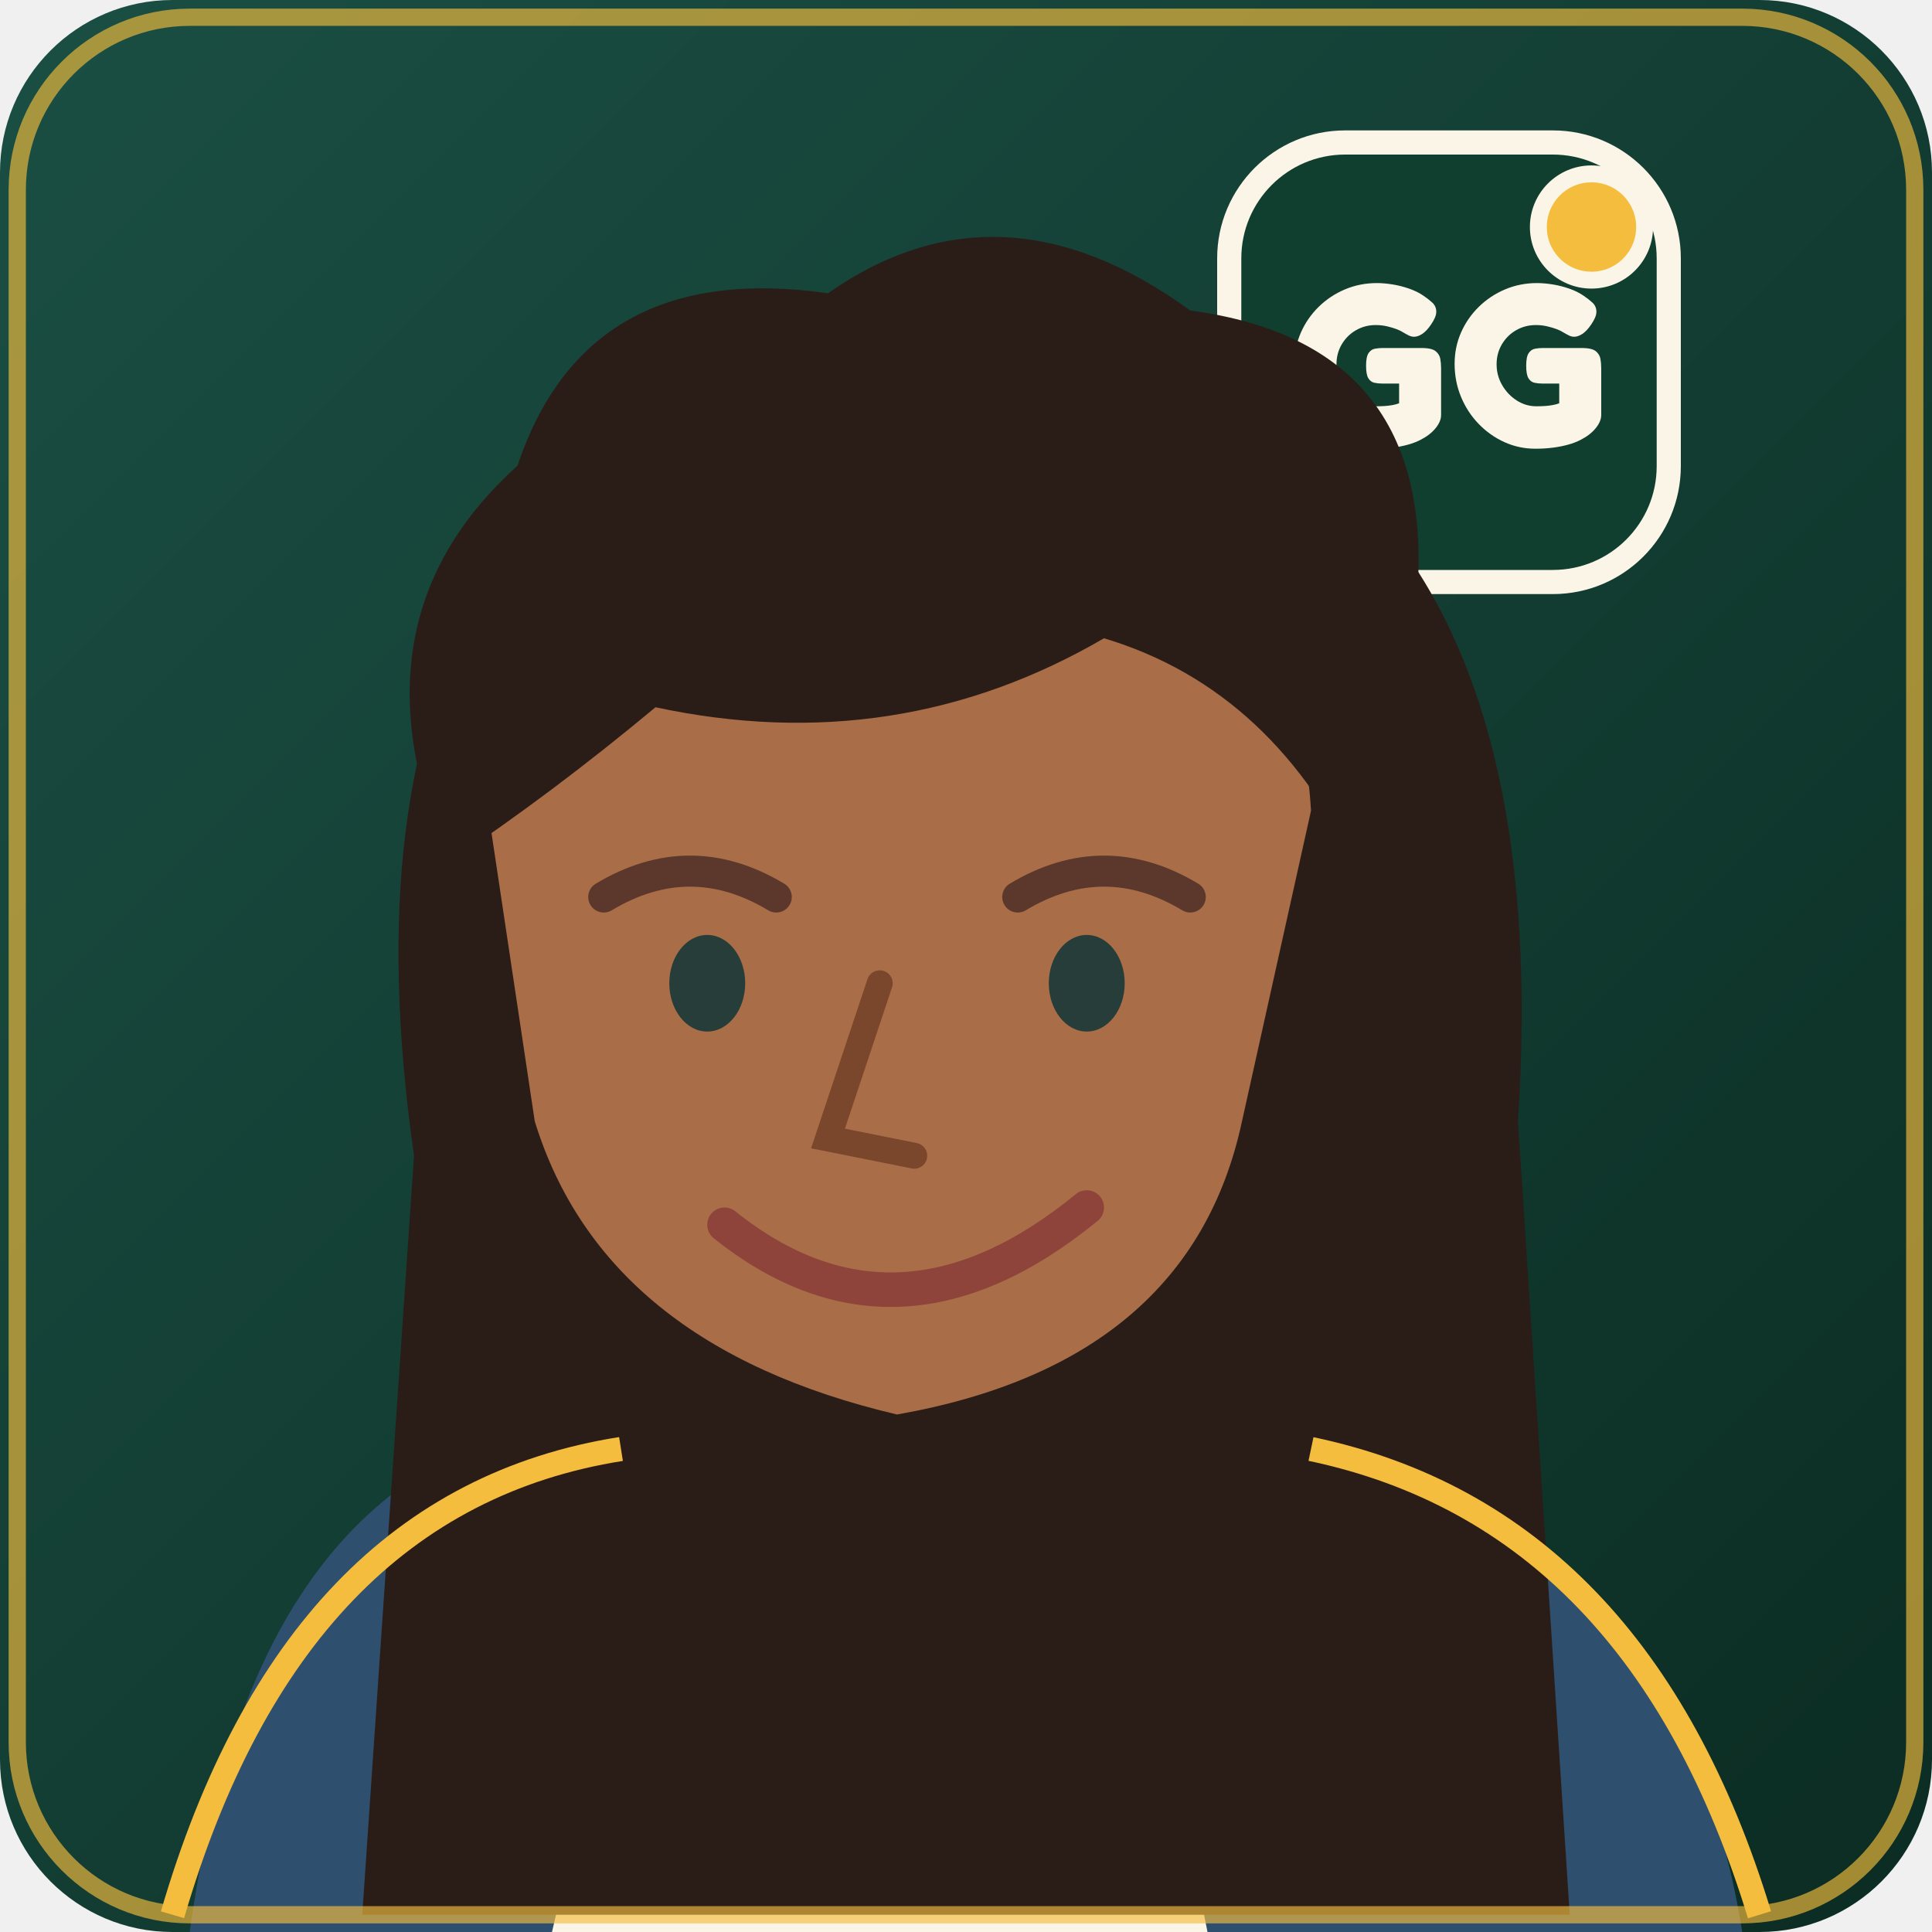
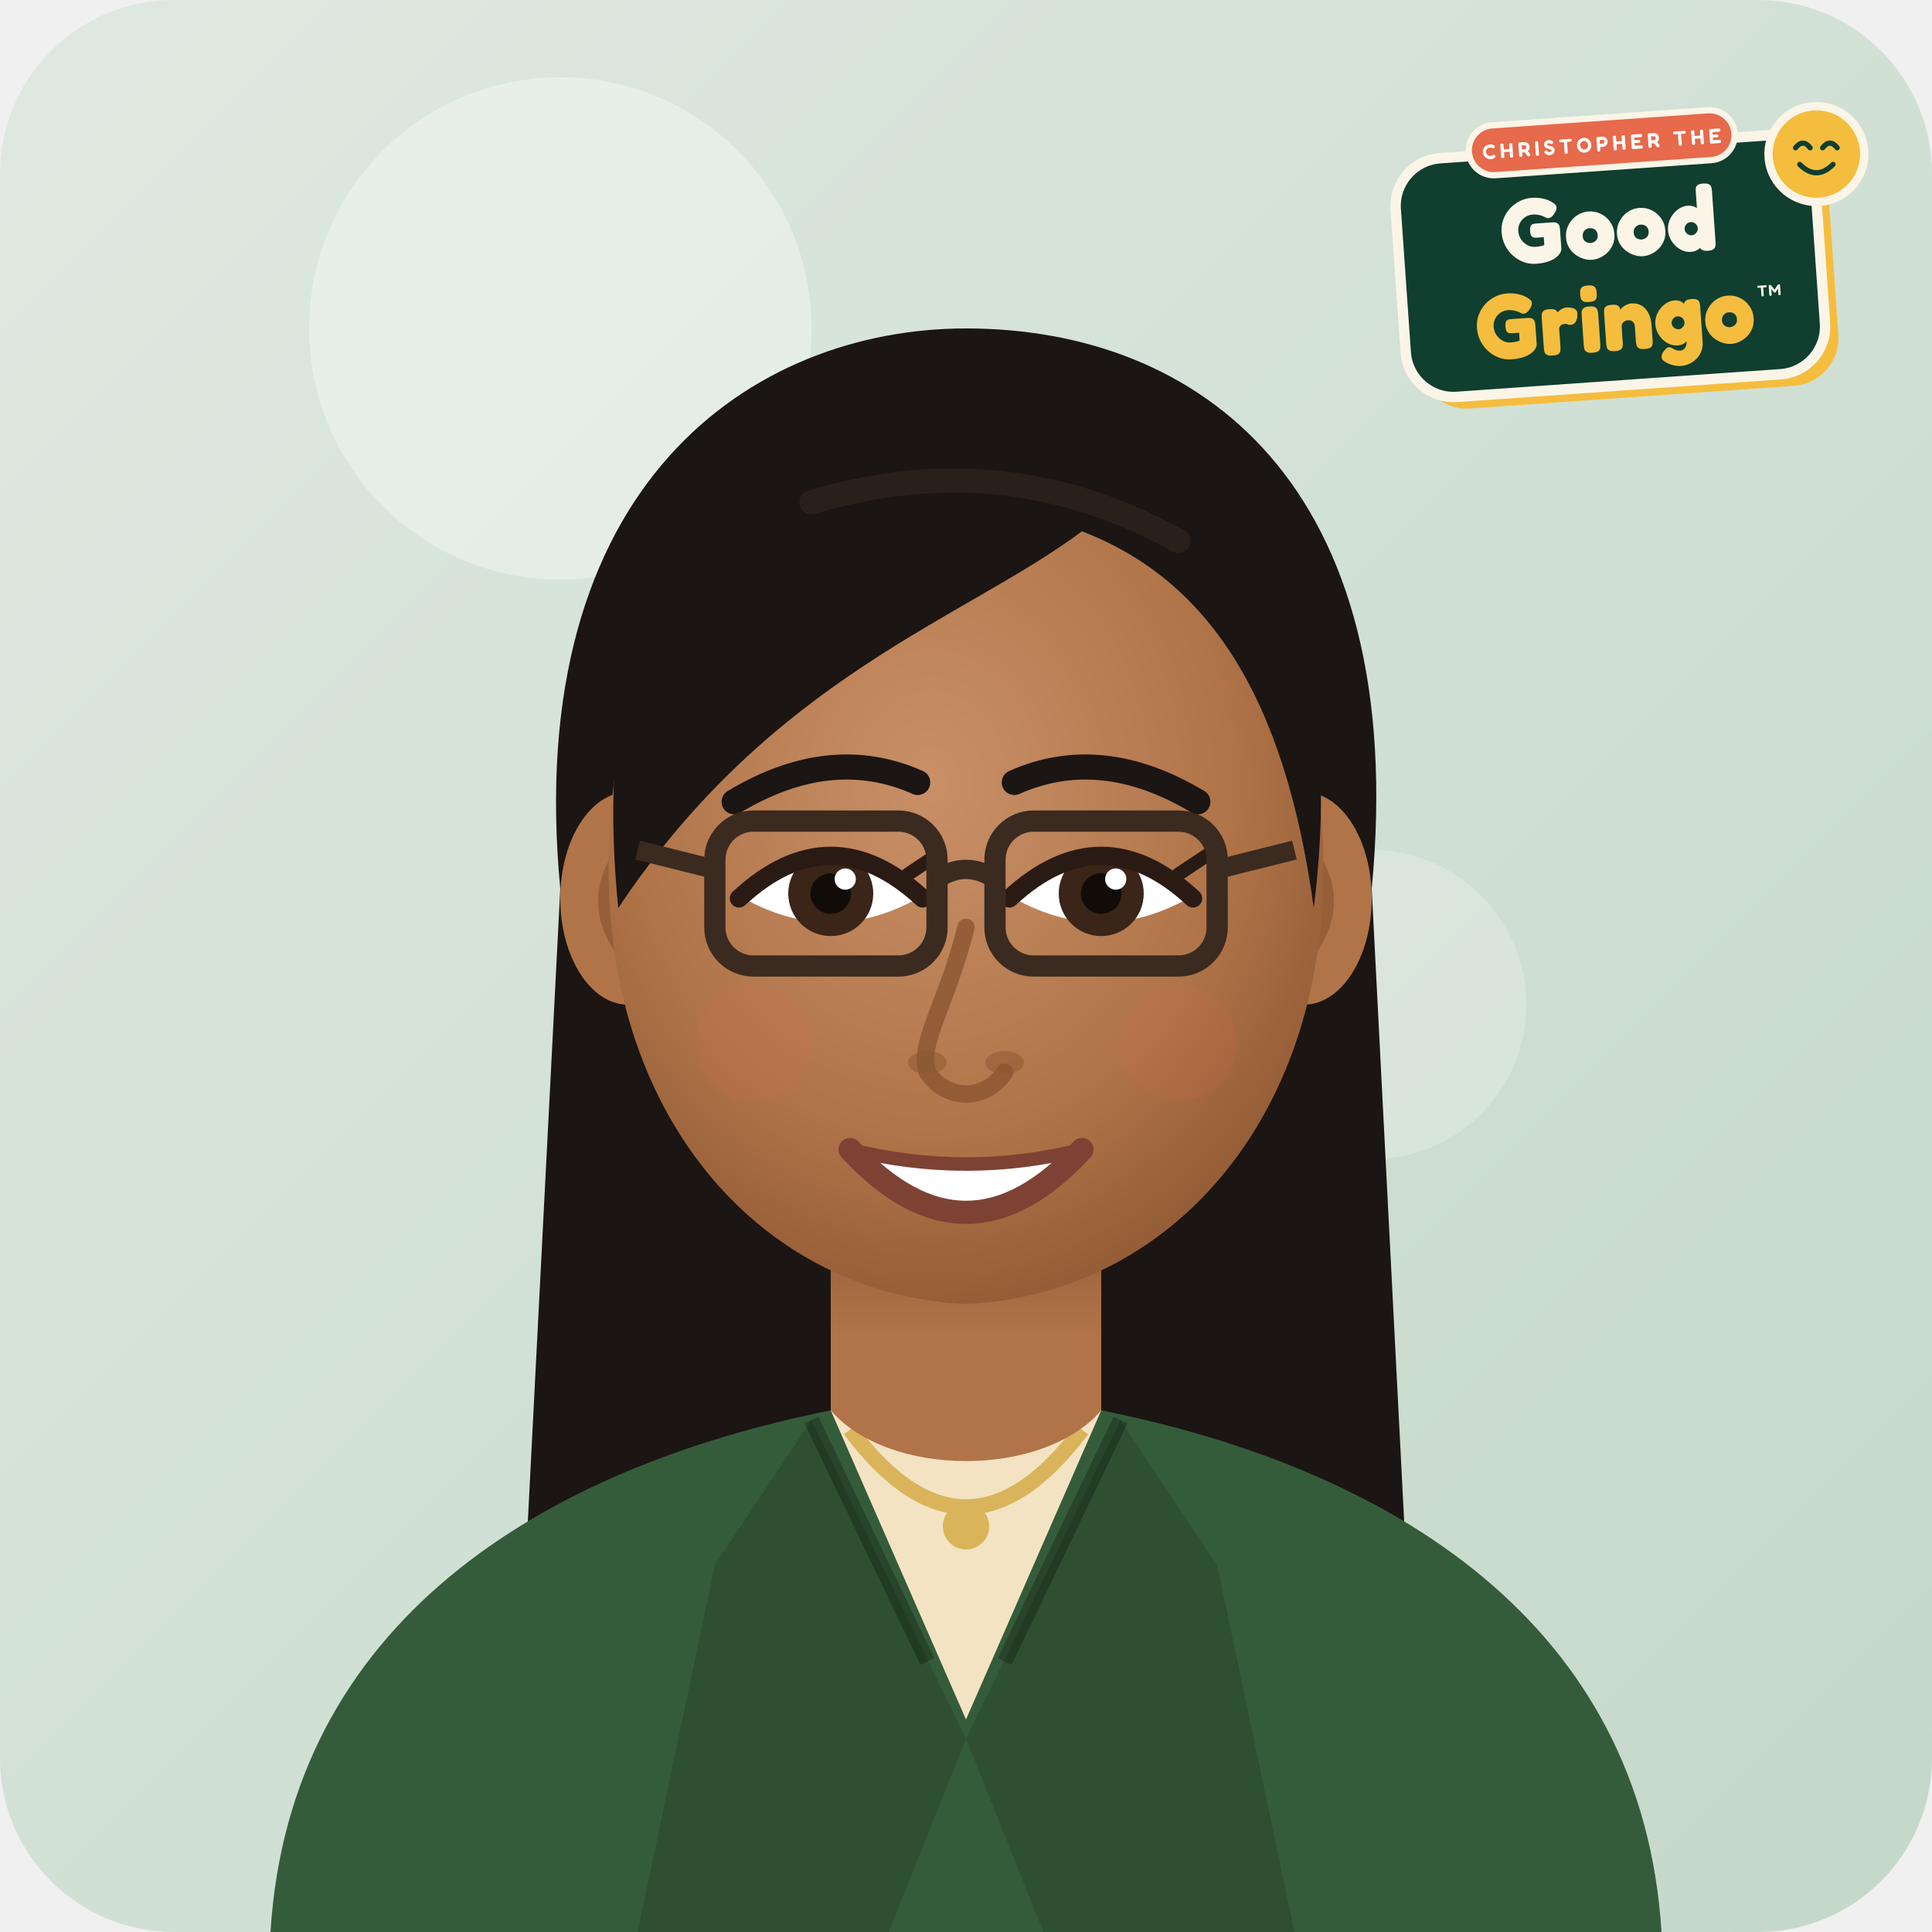
- <svg xmlns="http://www.w3.org/2000/svg" viewBox="0 0 112 112" role="img" aria-label="Cartoon portrait: AI persona, Partnerships, Costa Rica">
+ <svg xmlns="http://www.w3.org/2000/svg" viewBox="0 0 200 200" role="img" aria-label="Cartoon portrait: AI persona, Partnerships, Costa Rica">
  <defs>
    <linearGradient id="bg" x1="0" y1="0" x2="1" y2="1">
-       <stop stop-color="#1b4f44" />
-       <stop offset="1" stop-color="#0b2c22" />
+       <stop stop-color="#dfe9e1" />
+       <stop offset="1" stop-color="#c4d8c9" />
+     </linearGradient>
+     <radialGradient id="sk" cx="45%" cy="38%" r="70%">
+       <stop offset="0" stop-color="#c99068" />
+       <stop offset=".6" stop-color="#b07448" />
+       <stop offset="1" stop-color="#8b5531" />
+     </radialGradient>
+     <linearGradient id="nk" x1="0" y1="0" x2="0" y2="1">
+       <stop stop-color="#8b5531" />
+       <stop offset=".55" stop-color="#b07448" />
    </linearGradient>
  </defs>
-   <rect width="112" height="112" rx="10" fill="url(#bg)" />
-   <svg x="70" y="7" width="28" height="28" viewBox="0 0 400 400">
-     <rect x="18" y="18" width="364" height="364" rx="96" fill="#103E2F" stroke="#FBF5E8" stroke-width="20" />
-     <path d="M138.92 271.61Q125.24 271.61 113.175 266.1Q101.11 260.59 91.8 250.9Q82.49 241.21 77.265 228.48Q72.04 215.75 72.04 201.31Q72.04 187.44 77.36 175.375Q82.68 163.31 92.085 154.095Q101.49 144.88 113.84 139.655Q126.19 134.43 140.25 134.43Q146.33 134.43 153.36 135.57Q160.39 136.71 167.135 139.085Q173.88 141.46 178.82 144.88Q182.81 147.54 186.135 150.58Q189.46 153.62 189.46 158.18Q189.46 160.46 188.32 163.12Q187.18 165.78 185.09 168.82Q181.48 174.14 177.87 176.515Q174.26 178.89 171.03 178.89Q168.94 178.89 166.755 177.845Q164.57 176.8 160.77 174.52Q159.63 173.76 156.4 172.525Q153.17 171.29 148.705 170.245Q144.24 169.2 139.3 169.2Q130.37 169.2 122.96 173.475Q115.55 177.75 111.18 185.16Q106.81 192.57 106.81 201.69Q106.81 211.0 111.37 218.885Q115.93 226.77 123.435 231.615Q130.94 236.46 139.68 236.46Q143.1 236.46 146.425 236.27Q149.75 236.08 152.98 235.51Q156.21 234.94 158.68 233.99V217.65H144.62Q141.2 217.65 138.16 216.985Q135.12 216.32 133.22 213.28Q131.32 210.24 131.32 202.83Q131.32 195.42 133.41 192.38Q135.5 189.34 138.73 188.77Q141.96 188.2 145.19 188.2H178.44Q186.04 188.39 189.08 190.955Q192.12 193.52 192.785 197.13Q193.45 200.74 193.45 204.73V243.68Q193.45 249.0 188.89 254.605Q184.33 260.21 176.54 264.2Q171.79 266.67 165.9 268.285Q160.01 269.9 153.265 270.755Q146.52 271.61 138.92 271.61ZM271.53 271.61Q257.85 271.61 245.785 266.1Q233.72 260.59 224.41 250.9Q215.1 241.21 209.875 228.48Q204.65 215.75 204.65 201.31Q204.65 187.44 209.97 175.375Q215.29 163.31 224.695 154.095Q234.1 144.88 246.45 139.655Q258.8 134.43 272.86 134.43Q278.94 134.43 285.97 135.57Q293.0 136.71 299.745 139.085Q306.49 141.46 311.43 144.88Q315.42 147.54 318.745 150.58Q322.07 153.62 322.07 158.18Q322.07 160.46 320.93 163.12Q319.79 165.78 317.7 168.82Q314.09 174.14 310.48 176.515Q306.87 178.89 303.64 178.89Q301.55 178.89 299.365 177.845Q297.18 176.8 293.38 174.52Q292.24 173.76 289.01 172.525Q285.78 171.29 281.315 170.245Q276.85 169.2 271.91 169.2Q262.98 169.2 255.57 173.475Q248.16 177.75 243.79 185.16Q239.42 192.57 239.42 201.69Q239.42 211.0 243.98 218.885Q248.54 226.77 256.045 231.615Q263.55 236.46 272.29 236.46Q275.71 236.46 279.035 236.27Q282.36 236.08 285.59 235.51Q288.82 234.94 291.29 233.99V217.65H277.23Q273.81 217.65 270.77 216.985Q267.73 216.32 265.83 213.28Q263.93 210.24 263.93 202.83Q263.93 195.42 266.02 192.38Q268.11 189.34 271.34 188.77Q274.57 188.2 277.8 188.2H311.05Q318.65 188.39 321.69 190.955Q324.73 193.52 325.395 197.13Q326.06 200.74 326.06 204.73V243.68Q326.06 249.0 321.5 254.605Q316.94 260.21 309.15 264.2Q304.4 266.67 298.51 268.285Q292.62 269.9 285.875 270.755Q279.13 271.61 271.53 271.61Z" fill="#FBF5E8" />
-     <circle cx="318" cy="88" r="44" fill="#F5BD3E" stroke="#FBF5E8" stroke-width="14" />
+   <rect width="200" height="200" rx="18" fill="url(#bg)" />
+   <circle cx="58" cy="34" r="26" fill="#fff" opacity=".35" />
+   <circle cx="142" cy="104" r="16" fill="#fff" opacity=".22" />
+   <path d="M58 92 C54 50 78 34 100 34 C124 34 146 50 142 92 L146 170 C130 178 70 178 54 170 Z" fill="#1b1513" />
+   <path d="M28 200 C30 168 56 152 86 146 L114 146 C144 152 170 168 172 200 Z" fill="#355c3a" />
+   <path d="M86 146 L100 178 L114 146 Z" fill="#f3e3c3" />
+   <path d="M84 147 L100 180 L92 200 L66 200 L74 162 Z M116 147 L100 180 L108 200 L134 200 L126 162 Z" fill="#000" fill-opacity=".14" />
+   <path d="M84 147 L96 172 M116 147 L104 172" stroke="#000" stroke-opacity=".25" stroke-width="1.6" />
+   <path d="M88 148 Q100 164 112 148" fill="none" stroke="#d9b45a" stroke-width="1.6" />
+   <circle cx="100" cy="158" r="2.4" fill="#d9b45a" />
+   <path d="M86 122 L86 146 C92 153 108 153 114 146 L114 122 Z" fill="url(#nk)" />
+   <ellipse cx="65" cy="93" rx="7" ry="11" fill="#b07448" />
+   <ellipse cx="135" cy="93" rx="7" ry="11" fill="#b07448" />
+   <path d="M64 89 Q61 94 65 99 M136 89 Q139 94 135 99" fill="none" stroke="#8b5531" stroke-width="1.6" opacity=".7" />
+   <path d="M63 90 C63 60 80 48 100 48 C120 48 137 60 137 90 C137 116 121 134 100 135 C79 134 63 116 63 90 Z" fill="url(#sk)" />
+   <path d="M76 83 Q86 77 95 81" fill="none" stroke="#1b1513" stroke-width="2.6" stroke-linecap="round" />
+   <path d="M105 81 Q114 77 124 83" fill="none" stroke="#1b1513" stroke-width="2.6" stroke-linecap="round" />
+   <path d="M77 93 Q86 85 95 93 Q86 98 77 93 Z" fill="#ffffff" />
+   <circle cx="86" cy="92.5" r="4.4" fill="#3b2418" />
+   <circle cx="86" cy="92.5" r="2.1" fill="#120c09" />
+   <circle cx="87.5" cy="91" r="1.1" fill="#fff" />
+   <path d="M76.5 93 Q86 84.2 95.5 93" fill="none" stroke="#2a1a14" stroke-width="1.9" stroke-linecap="round" />
+   <path d="M94 90.5 l3 -2" stroke="#2a1a14" stroke-width="1.4" stroke-linecap="round" />
+   <path d="M105 93 Q114 85 123 93 Q114 98 105 93 Z" fill="#ffffff" />
+   <circle cx="114" cy="92.5" r="4.4" fill="#3b2418" />
+   <circle cx="114" cy="92.5" r="2.1" fill="#120c09" />
+   <circle cx="115.5" cy="91" r="1.1" fill="#fff" />
+   <path d="M104.5 93 Q114 84.2 123.5 93" fill="none" stroke="#2a1a14" stroke-width="1.9" stroke-linecap="round" />
+   <path d="M122 90.5 l3 -2" stroke="#2a1a14" stroke-width="1.4" stroke-linecap="round" />
+   <path d="M100 96 C98 104 95 108 96 111 C98 114 102 114 104 111" fill="none" stroke="#8b5531" stroke-width="1.8" stroke-linecap="round" opacity=".8" />
+   <ellipse cx="96" cy="110" rx="2" ry="1.2" fill="#8b5531" opacity=".5" />
+   <ellipse cx="104" cy="110" rx="2" ry="1.2" fill="#8b5531" opacity=".5" />
+   <path d="M88 119 Q100 132 112 119 Q100 122 88 119 Z" fill="#fff" />
+   <path d="M88 119 Q100 132 112 119" fill="none" stroke="#7d4234" stroke-width="2.4" stroke-linecap="round" />
+   <path d="M88 119 Q100 122 112 119" fill="none" stroke="#7d4234" stroke-width="1.4" />
+   <circle cx="78" cy="108" r="6" fill="#e66a4b" opacity=".12" />
+   <circle cx="122" cy="108" r="6" fill="#e66a4b" opacity=".12" />
+   <path d="M64 94 C60 54 80 40 100 40 C120 40 141 54 136 94 C133 72 125 60 112 55 C100 64 80 70 64 94 Z" fill="#1b1513" />
+   <path d="M84 52 Q104 46 122 56" fill="none" stroke="#3a2c26" stroke-width="2.5" opacity=".45" stroke-linecap="round" />
+   <rect x="74" y="85" width="23" height="15" rx="4" fill="none" stroke="#3b2a20" stroke-width="2.2" />
+   <rect x="103" y="85" width="23" height="15" rx="4" fill="none" stroke="#3b2a20" stroke-width="2.2" />
+   <path d="M97 91 Q100 89 103 91 M74 90 L66 88 M126 90 L134 88" fill="none" stroke="#3b2a20" stroke-width="2" />
+   <svg x="140" y="6" width="56" height="41" viewBox="0 0 520 380">
+     <g transform="rotate(-4 260 200)">
+       <rect x="58" y="96" width="404" height="230" rx="46" fill="#F5BD3E" />
+       <rect x="46" y="84" width="404" height="230" rx="46" fill="#103E2F" stroke="#FBF5E8" stroke-width="10" />
+       <path d="M176.94 191.672Q170.604 191.672 165.016 189.12Q159.428 186.568 155.116 182.08Q150.804 177.592 148.384 171.696Q145.964 165.8 145.964 159.112Q145.964 152.688 148.428 147.1Q150.892 141.512 155.248 137.244Q159.604 132.976 165.324 130.556Q171.044 128.136 177.556 128.136Q180.372 128.136 183.628 128.664Q186.884 129.192 190.008 130.292Q193.132 131.392 195.42 132.976Q197.268 134.208 198.808 135.616Q200.348 137.024 200.348 139.136Q200.348 140.192 199.82 141.424Q199.292 142.656 198.324 144.064Q196.652 146.528 194.98 147.628Q193.308 148.728 191.812 148.728Q190.844 148.728 189.832 148.244Q188.82 147.76 187.06 146.704Q186.532 146.352 185.036 145.78Q183.54 145.208 181.472 144.724Q179.404 144.24 177.116 144.24Q172.98 144.24 169.548 146.22Q166.116 148.2 164.092 151.632Q162.068 155.064 162.068 159.288Q162.068 163.6 164.18 167.252Q166.292 170.904 169.768 173.148Q173.244 175.392 177.292 175.392Q178.876 175.392 180.416 175.304Q181.956 175.216 183.452 174.952Q184.948 174.688 186.092 174.248V166.68H179.58Q177.996 166.68 176.588 166.372Q175.18 166.064 174.3 164.656Q173.42 163.248 173.42 159.816Q173.42 156.384 174.388 154.976Q175.356 153.568 176.852 153.304Q178.348 153.04 179.844 153.04H195.244Q198.764 153.128 200.172 154.316Q201.58 155.504 201.888 157.176Q202.196 158.848 202.196 160.696V178.736Q202.196 181.2 200.084 183.796Q197.972 186.392 194.364 188.24Q192.164 189.384 189.436 190.132Q186.708 190.88 183.584 191.276Q180.46 191.672 176.94 191.672ZM230.796 191.584Q226.748 191.584 222.612 189.956Q218.476 188.328 215.0 185.292Q211.524 182.256 209.456 177.988Q207.388 173.72 207.388 168.44Q207.388 163.6 209.236 159.376Q211.084 155.152 214.296 151.94Q217.508 148.728 221.688 146.88Q225.868 145.032 230.62 145.032Q237.132 145.032 242.412 148.156Q247.692 151.28 250.86 156.56Q254.028 161.84 254.028 168.352Q254.028 173.896 251.916 178.208Q249.804 182.52 246.372 185.512Q242.94 188.504 238.848 190.044Q234.756 191.584 230.796 191.584ZM230.62 175.48Q231.94 175.48 233.656 174.82Q235.372 174.16 236.648 172.576Q237.924 170.992 237.924 168.264Q237.924 166.064 237.0 164.48Q236.076 162.896 234.404 162.016Q232.732 161.136 230.532 161.136Q228.596 161.136 227.012 162.06Q225.428 162.984 224.46 164.612Q223.492 166.24 223.492 168.352Q223.492 170.992 224.724 172.576Q225.956 174.16 227.628 174.82Q229.3 175.48 230.62 175.48ZM279.9 191.584Q275.852 191.584 271.716 189.956Q267.58 188.328 264.104 185.292Q260.628 182.256 258.56 177.988Q256.492 173.72 256.492 168.44Q256.492 163.6 258.34 159.376Q260.188 155.152 263.4 151.94Q266.612 148.728 270.792 146.88Q274.972 145.032 279.724 145.032Q286.236 145.032 291.516 148.156Q296.796 151.28 299.964 156.56Q303.132 161.84 303.132 168.352Q303.132 173.896 301.02 178.208Q298.908 182.52 295.476 185.512Q292.044 188.504 287.952 190.044Q283.86 191.584 279.9 191.584ZM279.724 175.48Q281.044 175.48 282.76 174.82Q284.476 174.16 285.752 172.576Q287.028 170.992 287.028 168.264Q287.028 166.064 286.104 164.48Q285.18 162.896 283.508 162.016Q281.836 161.136 279.636 161.136Q277.7 161.136 276.116 162.06Q274.532 162.984 273.564 164.612Q272.596 166.24 272.596 168.352Q272.596 170.992 273.828 172.576Q275.06 174.16 276.732 174.82Q278.404 175.48 279.724 175.48ZM326.012 190.616Q322.052 190.616 318.4 188.812Q314.748 187.008 311.888 183.884Q309.028 180.76 307.356 176.712Q305.684 172.664 305.684 168.264Q305.684 164.04 307.356 160.08Q309.028 156.12 311.932 152.996Q314.836 149.872 318.488 148.024Q322.14 146.176 326.012 146.176Q330.236 146.176 333.316 147.98Q336.396 149.784 338.42 152.864Q340.444 155.944 341.456 159.904Q342.468 163.864 342.556 168.088Q342.644 172.4 341.676 176.404Q340.708 180.408 338.684 183.62Q336.66 186.832 333.536 188.724Q330.412 190.616 326.012 190.616ZM328.124 174.776Q329.796 174.776 331.204 173.896Q332.612 173.016 333.492 171.564Q334.372 170.112 334.372 168.44Q334.372 166.68 333.536 165.272Q332.7 163.864 331.292 162.984Q329.884 162.104 328.036 162.104Q326.276 162.104 324.824 162.94Q323.372 163.776 322.536 165.228Q321.7 166.68 321.7 168.44Q321.7 170.112 322.58 171.564Q323.46 173.016 324.956 173.896Q326.452 174.776 328.124 174.776ZM342.556 190.704Q339.036 190.704 337.276 189.648Q335.516 188.592 334.9 186.304V133.944Q334.9 132.008 335.12 130.16Q335.34 128.312 336.924 127.124Q338.508 125.936 342.468 125.936Q346.516 125.936 348.144 127.08Q349.772 128.224 350.124 130.028Q350.476 131.832 350.476 133.856V182.696Q350.476 184.632 350.124 186.48Q349.772 188.328 348.144 189.516Q346.516 190.704 342.556 190.704Z" fill="#FBF5E8" />
+       <path d="M146.888 281.672Q140.552 281.672 134.964 279.12Q129.376 276.568 125.064 272.08Q120.752 267.592 118.332 261.696Q115.912 255.8 115.912 249.112Q115.912 242.688 118.376 237.1Q120.84 231.512 125.196 227.244Q129.552 222.976 135.272 220.556Q140.992 218.136 147.504 218.136Q150.32 218.136 153.576 218.664Q156.832 219.192 159.956 220.292Q163.08 221.392 165.368 222.976Q167.216 224.208 168.756 225.616Q170.296 227.024 170.296 229.136Q170.296 230.192 169.768 231.424Q169.24 232.656 168.272 234.064Q166.6 236.528 164.928 237.628Q163.256 238.728 161.76 238.728Q160.792 238.728 159.78 238.244Q158.768 237.76 157.008 236.704Q156.48 236.352 154.984 235.78Q153.488 235.208 151.42 234.724Q149.352 234.24 147.064 234.24Q142.928 234.24 139.496 236.22Q136.064 238.2 134.04 241.632Q132.016 245.064 132.016 249.288Q132.016 253.6 134.128 257.252Q136.24 260.904 139.716 263.148Q143.192 265.392 147.24 265.392Q148.824 265.392 150.364 265.304Q151.904 265.216 153.4 264.952Q154.896 264.688 156.04 264.248V256.68H149.528Q147.944 256.68 146.536 256.372Q145.128 256.064 144.248 254.656Q143.368 253.248 143.368 249.816Q143.368 246.384 144.336 244.976Q145.304 243.568 146.8 243.304Q148.296 243.04 149.792 243.04H165.192Q168.712 243.128 170.12 244.316Q171.528 245.504 171.836 247.176Q172.144 248.848 172.144 250.696V268.736Q172.144 271.2 170.032 273.796Q167.92 276.392 164.312 278.24Q162.112 279.384 159.384 280.132Q156.656 280.88 153.532 281.276Q150.408 281.672 146.888 281.672ZM186.664 280.792Q182.704 280.792 181.032 279.604Q179.36 278.416 179.052 276.524Q178.744 274.632 178.744 272.696V244.008Q178.744 241.984 179.096 240.18Q179.448 238.376 181.12 237.232Q182.792 236.088 186.752 236.088Q190.624 236.088 192.252 237.144Q193.88 238.2 194.232 239.476Q194.584 240.752 194.584 241.456L193.176 240.928Q193.176 240.928 193.88 240.136Q194.584 239.344 195.948 238.288Q197.312 237.232 199.204 236.44Q201.096 235.648 203.472 235.648Q204.264 235.648 205.452 235.78Q206.64 235.912 208.004 236.264Q209.368 236.616 210.556 237.32Q211.744 238.024 212.492 239.168Q213.24 240.312 213.24 241.984Q213.24 246.384 211.348 249.464Q209.456 252.544 206.376 252.544Q204.704 252.544 204.0 252.324Q203.296 252.104 202.988 251.884Q202.68 251.664 202.284 251.444Q201.888 251.224 200.832 251.224Q199.512 251.224 198.412 251.532Q197.312 251.84 196.476 252.456Q195.64 253.072 195.2 253.908Q194.76 254.744 194.76 255.712V272.872Q194.76 274.808 194.408 276.656Q194.056 278.504 192.384 279.648Q190.712 280.792 186.664 280.792ZM225.12 280.792Q221.16 280.792 219.488 279.604Q217.816 278.416 217.508 276.568Q217.2 274.72 217.2 272.784V244.096Q217.2 242.16 217.552 240.356Q217.904 238.552 219.576 237.364Q221.248 236.176 225.208 236.176Q229.168 236.176 230.796 237.364Q232.424 238.552 232.776 240.4Q233.128 242.248 233.128 244.272V272.872Q233.128 274.808 232.776 276.656Q232.424 278.504 230.796 279.648Q229.168 280.792 225.12 280.792ZM225.12 231.864Q221.16 231.864 219.488 230.676Q217.816 229.488 217.508 227.64Q217.2 225.792 217.2 223.856Q217.2 221.832 217.552 220.028Q217.904 218.224 219.576 217.08Q221.248 215.936 225.208 215.936Q229.168 215.936 230.796 217.124Q232.424 218.312 232.776 220.16Q233.128 222.008 233.128 223.944Q233.128 225.88 232.776 227.728Q232.424 229.576 230.796 230.72Q229.168 231.864 225.12 231.864ZM246.768 280.704Q242.808 280.704 241.136 279.516Q239.464 278.328 239.156 276.48Q238.848 274.632 238.848 272.696V243.744Q238.848 241.808 239.2 240.048Q239.552 238.288 241.224 237.188Q242.896 236.088 246.856 236.088Q250.464 236.088 252.092 237.012Q253.72 237.936 254.16 239.256Q254.6 240.576 254.556 241.676Q254.512 242.776 254.688 243.04L253.984 243.568Q253.896 242.248 254.996 240.928Q256.096 239.608 257.9 238.508Q259.704 237.408 261.772 236.748Q263.84 236.088 265.688 236.088Q270.088 236.088 273.432 237.76Q276.776 239.432 279.02 242.468Q281.264 245.504 282.408 249.552Q283.552 253.6 283.552 258.352V272.784Q283.552 274.72 283.2 276.568Q282.848 278.416 281.22 279.56Q279.592 280.704 275.544 280.704Q271.496 280.704 269.824 279.516Q268.152 278.328 267.8 276.48Q267.448 274.632 267.448 272.696V258.352Q267.448 256.328 266.7 254.92Q265.952 253.512 264.588 252.764Q263.224 252.016 261.2 252.016Q259.264 252.016 257.812 252.808Q256.36 253.6 255.568 255.008Q254.776 256.416 254.776 258.352V272.784Q254.776 274.72 254.424 276.568Q254.072 278.416 252.444 279.56Q250.816 280.704 246.768 280.704ZM309.336 299.36Q306.256 299.36 303.044 298.524Q299.832 297.688 297.104 296.28Q294.376 294.872 292.704 293.244Q291.032 291.616 291.032 290.032Q291.032 288.272 291.692 286.776Q292.352 285.28 293.672 283.872Q295.08 282.376 296.136 281.496Q297.192 280.616 298.688 280.616Q300.008 280.616 301.02 281.232Q302.032 281.848 303.088 282.596Q304.144 283.344 305.684 283.96Q307.224 284.576 309.6 284.576Q310.92 284.576 312.064 284.004Q313.208 283.432 314.044 282.42Q314.88 281.408 315.408 280.044Q315.936 278.68 315.936 277.096V240.84Q316.288 238.2 318.136 237.056Q319.984 235.912 323.768 235.912Q327.64 235.912 329.224 237.056Q330.808 238.2 331.116 240.004Q331.424 241.808 331.424 243.744V277.624Q331.424 282.816 329.444 286.864Q327.464 290.912 324.208 293.684Q320.952 296.456 317.08 297.908Q313.208 299.36 309.336 299.36ZM307.136 279.472Q303.264 279.472 299.7 277.712Q296.136 275.952 293.32 272.872Q290.504 269.792 288.876 265.876Q287.248 261.96 287.248 257.648Q287.248 253.512 288.876 249.64Q290.504 245.768 293.364 242.732Q296.224 239.696 299.788 237.892Q303.352 236.088 307.136 236.088Q311.008 236.088 313.516 237.672Q316.024 239.256 317.476 242.16Q318.928 245.064 319.544 249.068Q320.16 253.072 320.16 257.912Q320.16 264.6 319.06 269.44Q317.96 274.28 315.144 276.876Q312.328 279.472 307.136 279.472ZM309.248 263.984Q310.92 263.984 312.284 263.104Q313.648 262.224 314.484 260.816Q315.32 259.408 315.32 257.824Q315.32 256.064 314.484 254.656Q313.648 253.248 312.24 252.412Q310.832 251.576 309.072 251.576Q307.4 251.576 305.992 252.456Q304.584 253.336 303.748 254.744Q302.912 256.152 302.912 257.824Q302.912 259.408 303.792 260.816Q304.672 262.224 306.124 263.104Q307.576 263.984 309.248 263.984ZM358.704 281.584Q354.656 281.584 350.52 279.956Q346.384 278.328 342.908 275.292Q339.432 272.256 337.364 267.988Q335.296 263.72 335.296 258.44Q335.296 253.6 337.144 249.376Q338.992 245.152 342.204 241.94Q345.416 238.728 349.596 236.88Q353.776 235.032 358.528 235.032Q365.04 235.032 370.32 238.156Q375.6 241.28 378.768 246.56Q381.936 251.84 381.936 258.352Q381.936 263.896 379.824 268.208Q377.712 272.52 374.28 275.512Q370.848 278.504 366.756 280.044Q362.664 281.584 358.704 281.584ZM358.528 265.48Q359.848 265.48 361.564 264.82Q363.28 264.16 364.556 262.576Q365.832 260.992 365.832 258.264Q365.832 256.064 364.908 254.48Q363.984 252.896 362.312 252.016Q360.64 251.136 358.44 251.136Q356.504 251.136 354.92 252.06Q353.336 252.984 352.368 254.612Q351.4 256.24 351.4 258.352Q351.4 260.992 352.632 262.576Q353.864 264.16 355.536 264.82Q357.208 265.48 358.528 265.48Z" fill="#F5BD3E" />
+       <path d="M395.59 227.639Q395.845 227.639 396.059 227.684Q396.273 227.729 396.412 227.933Q396.55 228.137 396.55 228.621Q396.55 229.09 396.41 229.3Q396.269 229.51 396.048 229.553Q395.827 229.596 395.572 229.596H393.157V237.029Q393.157 237.317 393.1 237.572Q393.044 237.827 392.812 237.985Q392.579 238.143 392.02 238.143Q391.484 238.143 391.246 237.979Q391.008 237.816 390.959 237.559Q390.91 237.303 390.91 237.014V229.596H388.473Q388.229 229.596 388.008 229.548Q387.787 229.499 387.646 229.294Q387.505 229.09 387.505 228.61Q387.505 228.137 387.644 227.933Q387.783 227.729 388.01 227.684Q388.237 227.639 388.477 227.639ZM399.635 238.131Q399.107 238.131 398.869 237.972Q398.63 237.812 398.572 237.55Q398.514 237.287 398.514 236.98V228.782Q398.514 228.498 398.572 228.244Q398.63 227.991 398.87 227.826Q399.11 227.661 399.665 227.661Q400.052 227.661 400.241 227.71Q400.43 227.759 400.524 227.837Q400.618 227.916 400.715 228.029L404.094 232.581H403.877L407.259 228.025Q407.387 227.882 407.503 227.808Q407.619 227.732 407.81 227.697Q408.002 227.661 408.339 227.661Q408.883 227.661 409.121 227.826Q409.359 227.991 409.417 228.254Q409.475 228.516 409.475 228.812V237.01Q409.475 237.291 409.417 237.552Q409.359 237.812 409.119 237.972Q408.879 238.131 408.324 238.131Q407.784 238.131 407.546 237.966Q407.308 237.801 407.25 237.533Q407.192 237.265 407.192 236.98V231.632L404.953 234.798Q404.897 234.869 404.792 234.993Q404.687 235.116 404.499 235.212Q404.312 235.308 403.985 235.308Q403.659 235.308 403.47 235.212Q403.28 235.116 403.177 234.998Q403.074 234.88 403.007 234.79L400.783 231.644V237.01Q400.783 237.291 400.725 237.552Q400.667 237.812 400.429 237.972Q400.19 238.131 399.635 238.131Z" fill="#FBF5E8" />
+       <rect x="120" y="56" width="256" height="48" rx="24" fill="#E66A4B" stroke="#FBF5E8" stroke-width="6" />
+       <path d="M140.595 88.335Q139.715 88.335 138.735 88.062Q137.755 87.79 136.812 87.228Q135.87 86.665 135.108 85.798Q134.345 84.93 133.893 83.757Q133.44 82.585 133.44 81.09Q133.44 79.645 133.893 78.51Q134.345 77.375 135.1 76.535Q135.855 75.695 136.798 75.153Q137.74 74.61 138.735 74.34Q139.73 74.07 140.64 74.065Q141.655 74.065 142.415 74.3Q143.175 74.535 143.653 74.792Q144.13 75.05 144.265 75.14Q144.625 75.37 144.945 75.65Q145.265 75.93 145.275 76.375Q145.285 76.62 145.19 76.855Q145.095 77.09 144.915 77.34Q144.595 77.795 144.303 78.005Q144.01 78.215 143.72 78.215Q143.48 78.215 143.265 78.095Q143.05 77.975 142.74 77.775Q142.605 77.68 142.34 77.532Q142.075 77.385 141.633 77.257Q141.19 77.13 140.515 77.13Q139.825 77.13 139.11 77.377Q138.395 77.625 137.8 78.125Q137.205 78.625 136.845 79.392Q136.485 80.16 136.485 81.19Q136.485 82.235 136.853 82.998Q137.22 83.76 137.815 84.26Q138.41 84.76 139.125 85.007Q139.84 85.255 140.515 85.255Q141.115 85.255 141.543 85.142Q141.97 85.03 142.288 84.858Q142.605 84.685 142.815 84.55Q143.035 84.4 143.265 84.28Q143.495 84.16 143.735 84.16Q144.025 84.16 144.31 84.382Q144.595 84.605 144.9 85.075Q145.08 85.35 145.175 85.597Q145.27 85.845 145.26 86.075Q145.25 86.505 144.93 86.778Q144.61 87.05 144.25 87.265Q144.1 87.35 143.643 87.618Q143.185 87.885 142.425 88.11Q141.665 88.335 140.595 88.335ZM160.635 88.175Q159.905 88.175 159.588 87.957Q159.27 87.74 159.198 87.382Q159.125 87.025 159.125 86.64V75.715Q159.125 75.33 159.2 74.983Q159.275 74.635 159.593 74.418Q159.91 74.2 160.655 74.2Q161.4 74.2 161.71 74.418Q162.02 74.635 162.093 74.983Q162.165 75.33 162.165 75.735V86.66Q162.165 87.045 162.09 87.392Q162.015 87.74 161.698 87.957Q161.38 88.175 160.635 88.175ZM152.15 88.175Q151.42 88.175 151.103 87.957Q150.785 87.74 150.713 87.382Q150.64 87.025 150.64 86.64V75.715Q150.64 75.33 150.715 74.983Q150.79 74.635 151.108 74.418Q151.425 74.2 152.17 74.2Q152.915 74.2 153.225 74.418Q153.535 74.635 153.608 74.983Q153.68 75.33 153.68 75.735V86.66Q153.68 87.045 153.605 87.392Q153.53 87.74 153.213 87.957Q152.895 88.175 152.15 88.175ZM153.195 82.455V79.815H159.445L159.44 82.455ZM169.5 88.175Q168.77 88.175 168.453 87.957Q168.135 87.74 168.063 87.382Q167.99 87.025 167.99 86.64V75.71Q167.99 75.33 168.068 74.985Q168.145 74.64 168.463 74.42Q168.78 74.2 169.52 74.2H173.67Q174.505 74.2 175.363 74.502Q176.22 74.805 176.94 75.42Q177.66 76.035 178.103 76.957Q178.545 77.88 178.545 79.135Q178.545 79.98 178.293 80.765Q178.04 81.55 177.538 82.203Q177.035 82.855 176.3 83.328Q175.565 83.8 174.595 84.01H171.03V86.66Q171.03 87.045 170.955 87.392Q170.88 87.74 170.563 87.957Q170.245 88.175 169.5 88.175ZM177.945 87.78Q177.205 88.325 176.763 88.208Q176.32 88.09 175.835 87.425L172.315 82.385L175.745 81.94L178.32 85.635Q178.655 86.125 178.743 86.465Q178.83 86.805 178.64 87.105Q178.45 87.405 177.945 87.78ZM171.03 80.995H173.82Q174.09 80.995 174.39 80.893Q174.69 80.79 174.938 80.562Q175.185 80.335 175.345 79.98Q175.505 79.625 175.505 79.115Q175.505 78.545 175.268 78.125Q175.03 77.705 174.61 77.475Q174.19 77.245 173.63 77.245H171.03ZM185.545 88.19Q184.815 88.19 184.498 87.972Q184.18 87.755 184.108 87.398Q184.035 87.04 184.035 86.655V75.715Q184.035 75.33 184.11 74.983Q184.185 74.635 184.503 74.418Q184.82 74.2 185.565 74.2Q186.31 74.2 186.62 74.418Q186.93 74.635 187.003 74.983Q187.075 75.33 187.075 75.735V86.675Q187.075 87.06 187 87.407Q186.925 87.755 186.608 87.972Q186.29 88.19 185.545 88.19ZM197.3 88.385Q196.235 88.385 195.445 88.125Q194.655 87.865 194.11 87.49Q193.565 87.115 193.238 86.762Q192.91 86.41 192.79 86.225Q192.455 85.79 192.373 85.453Q192.29 85.115 192.46 84.78Q192.63 84.445 193.06 84.05Q193.47 83.675 193.845 83.645Q194.22 83.615 194.578 83.835Q194.935 84.055 195.275 84.46Q195.76 85.05 196.228 85.28Q196.695 85.51 197.22 85.51Q197.88 85.51 198.34 85.343Q198.8 85.175 199.043 84.83Q199.285 84.485 199.285 83.945Q199.285 83.505 198.953 83.232Q198.62 82.96 198.073 82.765Q197.525 82.57 196.853 82.38Q196.18 82.19 195.51 81.925Q195.065 81.76 194.638 81.525Q194.21 81.29 193.838 80.985Q193.465 80.68 193.19 80.26Q192.915 79.84 192.763 79.3Q192.61 78.76 192.61 78.065Q192.61 76.885 193.195 75.968Q193.78 75.05 194.813 74.517Q195.845 73.985 197.17 73.985Q198.07 73.985 198.745 74.14Q199.42 74.295 199.88 74.517Q200.34 74.74 200.613 74.95Q200.885 75.16 200.985 75.275Q201.545 75.8 201.6 76.172Q201.655 76.545 201.18 77.205Q200.67 77.9 200.185 77.98Q199.7 78.06 199.075 77.64Q198.84 77.415 198.598 77.235Q198.355 77.055 198.025 76.95Q197.695 76.845 197.15 76.845Q196.845 76.845 196.563 76.935Q196.28 77.025 196.078 77.185Q195.875 77.345 195.755 77.575Q195.635 77.805 195.635 78.085Q195.635 78.55 195.943 78.83Q196.25 79.11 196.765 79.278Q197.28 79.445 197.908 79.595Q198.535 79.745 199.19 79.945Q199.79 80.14 200.358 80.43Q200.925 80.72 201.365 81.165Q201.805 81.61 202.073 82.27Q202.34 82.93 202.34 83.885Q202.34 85.085 201.878 85.947Q201.415 86.81 200.66 87.345Q199.905 87.88 199.023 88.132Q198.14 88.385 197.3 88.385ZM218.03 74.185Q218.37 74.185 218.655 74.245Q218.94 74.305 219.125 74.578Q219.31 74.85 219.31 75.495Q219.31 76.12 219.123 76.4Q218.935 76.68 218.64 76.738Q218.345 76.795 218.005 76.795H214.785V86.705Q214.785 87.09 214.71 87.43Q214.635 87.77 214.325 87.98Q214.015 88.19 213.27 88.19Q212.555 88.19 212.238 87.972Q211.92 87.755 211.855 87.412Q211.79 87.07 211.79 86.685V76.795H208.54Q208.215 76.795 207.92 76.73Q207.625 76.665 207.438 76.392Q207.25 76.12 207.25 75.48Q207.25 74.85 207.435 74.578Q207.62 74.305 207.923 74.245Q208.225 74.185 208.545 74.185ZM231.1 88.38Q229.653 88.38 228.389 87.832Q227.125 87.285 226.168 86.31Q225.21 85.335 224.665 84.054Q224.12 82.773 224.12 81.309Q224.12 79.805 224.648 78.488Q225.176 77.171 226.111 76.178Q227.045 75.185 228.283 74.625Q229.521 74.065 230.932 74.065Q232.385 74.065 233.649 74.611Q234.913 75.157 235.861 76.137Q236.809 77.117 237.35 78.421Q237.89 79.725 237.89 81.233Q237.89 82.701 237.363 83.996Q236.835 85.29 235.895 86.28Q234.956 87.269 233.73 87.825Q232.505 88.38 231.1 88.38ZM230.995 85.335Q231.795 85.335 232.498 85.02Q233.2 84.705 233.728 84.15Q234.255 83.595 234.55 82.843Q234.845 82.091 234.845 81.226Q234.845 80.375 234.543 79.63Q234.24 78.885 233.71 78.315Q233.18 77.745 232.488 77.428Q231.797 77.11 231.008 77.11Q230.22 77.11 229.525 77.428Q228.83 77.745 228.3 78.312Q227.77 78.88 227.468 79.63Q227.165 80.379 227.165 81.234Q227.165 82.075 227.47 82.823Q227.776 83.571 228.303 84.135Q228.83 84.7 229.52 85.017Q230.209 85.335 230.995 85.335ZM244.695 88.175Q243.965 88.175 243.648 87.957Q243.33 87.74 243.258 87.382Q243.185 87.025 243.185 86.64V75.715Q243.185 75.335 243.263 74.987Q243.34 74.64 243.66 74.42Q243.98 74.2 244.715 74.2H248.825Q249.65 74.2 250.508 74.505Q251.365 74.81 252.095 75.433Q252.825 76.055 253.273 76.975Q253.72 77.895 253.72 79.14Q253.72 80.37 253.273 81.287Q252.825 82.205 252.093 82.817Q251.36 83.43 250.503 83.735Q249.645 84.04 248.805 84.04H246.23V86.66Q246.23 87.045 246.155 87.392Q246.08 87.74 245.763 87.957Q245.445 88.175 244.695 88.175ZM246.23 80.995H248.825Q249.265 80.995 249.693 80.805Q250.12 80.615 250.408 80.197Q250.695 79.78 250.695 79.115Q250.695 78.555 250.453 78.135Q250.21 77.715 249.788 77.48Q249.365 77.245 248.805 77.245H246.23ZM269.055 88.175Q268.325 88.175 268.008 87.957Q267.69 87.74 267.618 87.382Q267.545 87.025 267.545 86.64V75.715Q267.545 75.33 267.62 74.983Q267.695 74.635 268.013 74.418Q268.33 74.2 269.075 74.2Q269.82 74.2 270.13 74.418Q270.44 74.635 270.513 74.983Q270.585 75.33 270.585 75.735V86.66Q270.585 87.045 270.51 87.392Q270.435 87.74 270.118 87.957Q269.8 88.175 269.055 88.175ZM260.57 88.175Q259.84 88.175 259.523 87.957Q259.205 87.74 259.133 87.382Q259.06 87.025 259.06 86.64V75.715Q259.06 75.33 259.135 74.983Q259.21 74.635 259.528 74.418Q259.845 74.2 260.59 74.2Q261.335 74.2 261.645 74.418Q261.955 74.635 262.028 74.983Q262.1 75.33 262.1 75.735V86.66Q262.1 87.045 262.025 87.392Q261.95 87.74 261.633 87.957Q261.315 88.175 260.57 88.175ZM261.615 82.455V79.815H267.865L267.86 82.455ZM277.965 88.19Q277.235 88.19 276.918 87.972Q276.6 87.755 276.528 87.398Q276.455 87.04 276.455 86.655V75.715Q276.455 74.85 276.798 74.525Q277.14 74.2 278.025 74.2H285.585Q285.985 74.2 286.325 74.275Q286.665 74.35 286.88 74.667Q287.095 74.985 287.095 75.735Q287.095 76.465 286.878 76.782Q286.66 77.1 286.313 77.172Q285.965 77.245 285.565 77.245H279.495V79.815H283.625Q284.025 79.815 284.328 79.882Q284.63 79.95 284.81 80.222Q284.99 80.495 284.99 81.155Q284.99 81.78 284.81 82.06Q284.63 82.34 284.31 82.398Q283.99 82.455 283.585 82.455H279.495V85.145H285.585Q285.985 85.145 286.325 85.22Q286.665 85.295 286.88 85.613Q287.095 85.93 287.095 86.675Q287.095 87.405 286.878 87.722Q286.66 88.04 286.313 88.115Q285.965 88.19 285.565 88.19ZM294.12 88.175Q293.39 88.175 293.073 87.957Q292.755 87.74 292.683 87.382Q292.61 87.025 292.61 86.64V75.71Q292.61 75.33 292.688 74.985Q292.765 74.64 293.083 74.42Q293.4 74.2 294.14 74.2H298.29Q299.125 74.2 299.983 74.502Q300.84 74.805 301.56 75.42Q302.28 76.035 302.723 76.957Q303.165 77.88 303.165 79.135Q303.165 79.98 302.913 80.765Q302.66 81.55 302.158 82.203Q301.655 82.855 300.92 83.328Q300.185 83.8 299.215 84.01H295.65V86.66Q295.65 87.045 295.575 87.392Q295.5 87.74 295.183 87.957Q294.865 88.175 294.12 88.175ZM302.565 87.78Q301.825 88.325 301.383 88.208Q300.94 88.09 300.455 87.425L296.935 82.385L300.365 81.94L302.94 85.635Q303.275 86.125 303.363 86.465Q303.45 86.805 303.26 87.105Q303.07 87.405 302.565 87.78ZM295.65 80.995H298.44Q298.71 80.995 299.01 80.893Q299.31 80.79 299.558 80.562Q299.805 80.335 299.965 79.98Q300.125 79.625 300.125 79.115Q300.125 78.545 299.888 78.125Q299.65 77.705 299.23 77.475Q298.81 77.245 298.25 77.245H295.65ZM327.91 74.185Q328.25 74.185 328.535 74.245Q328.82 74.305 329.005 74.578Q329.19 74.85 329.19 75.495Q329.19 76.12 329.002 76.4Q328.815 76.68 328.52 76.738Q328.225 76.795 327.885 76.795H324.665V86.705Q324.665 87.09 324.59 87.43Q324.515 87.77 324.205 87.98Q323.895 88.19 323.15 88.19Q322.435 88.19 322.118 87.972Q321.8 87.755 321.735 87.412Q321.67 87.07 321.67 86.685V76.795H318.42Q318.095 76.795 317.8 76.73Q317.505 76.665 317.317 76.392Q317.13 76.12 317.13 75.48Q317.13 74.85 317.315 74.578Q317.5 74.305 317.803 74.245Q318.105 74.185 318.425 74.185ZM344.495 88.175Q343.765 88.175 343.447 87.957Q343.13 87.74 343.058 87.382Q342.985 87.025 342.985 86.64V75.715Q342.985 75.33 343.06 74.983Q343.135 74.635 343.452 74.418Q343.77 74.2 344.515 74.2Q345.26 74.2 345.57 74.418Q345.88 74.635 345.952 74.983Q346.025 75.33 346.025 75.735V86.66Q346.025 87.045 345.95 87.392Q345.875 87.74 345.558 87.957Q345.24 88.175 344.495 88.175ZM336.01 88.175Q335.28 88.175 334.962 87.957Q334.645 87.74 334.572 87.382Q334.5 87.025 334.5 86.64V75.715Q334.5 75.33 334.575 74.983Q334.65 74.635 334.967 74.418Q335.285 74.2 336.03 74.2Q336.775 74.2 337.085 74.418Q337.395 74.635 337.467 74.983Q337.54 75.33 337.54 75.735V86.66Q337.54 87.045 337.465 87.392Q337.39 87.74 337.072 87.957Q336.755 88.175 336.01 88.175ZM337.055 82.455V79.815H343.305L343.3 82.455ZM353.405 88.19Q352.675 88.19 352.358 87.972Q352.04 87.755 351.967 87.398Q351.895 87.04 351.895 86.655V75.715Q351.895 74.85 352.237 74.525Q352.58 74.2 353.465 74.2H361.025Q361.425 74.2 361.765 74.275Q362.105 74.35 362.32 74.667Q362.535 74.985 362.535 75.735Q362.535 76.465 362.317 76.782Q362.1 77.1 361.752 77.172Q361.405 77.245 361.005 77.245H354.935V79.815H359.065Q359.465 79.815 359.767 79.882Q360.07 79.95 360.25 80.222Q360.43 80.495 360.43 81.155Q360.43 81.78 360.25 82.06Q360.07 82.34 359.75 82.398Q359.43 82.455 359.025 82.455H354.935V85.145H361.025Q361.425 85.145 361.765 85.22Q362.105 85.295 362.32 85.613Q362.535 85.93 362.535 86.675Q362.535 87.405 362.317 87.722Q362.1 88.04 361.752 88.115Q361.405 88.19 361.005 88.19Z" fill="#FFFFFF" />
+     </g>
+     <g transform="translate(446 92)">
+       <circle r="46" fill="#F5BD3E" stroke="#FBF5E8" stroke-width="8" />
+       <path d="M-20 -6 q7 -9 14 0 M6 -6 q7 -9 14 0" fill="none" stroke="#103E2F" stroke-width="5" stroke-linecap="round" />
+       <path d="M-16 10 q16 16 32 0" fill="none" stroke="#103E2F" stroke-width="5" stroke-linecap="round" />
+     </g>
  </svg>
-   <path d="M11 112 Q15 83 36 82 L72 82 Q97 87 101 112Z" fill="#2f4f6f" />
-   <path d="M39 82 L51 94 L64 82 L70 112 L32 112Z" fill="#fbf5e8" />
-   <path d="M43 75 L43 86 Q51 94 59 86 L59 75Z" fill="#a96d48" />
-   <path d="M24 67 Q18 25 52 20 Q91 19 88 65 L91 111 L21 111Z" fill="#2a1d18" />
-   <path d="M28 45 Q28 29 51 28 Q75 29 76 47 L72 65 Q69 79 52 82 Q35 78 31 65Z" fill="#a96d48" />
-   <path d="M26 50 Q20 36 30 27 Q34 15 48 17 Q58 10 69 18 Q84 20 82 36 Q88 44 79 51 Q74 40 64 37 Q52 44 38 41 Q32 46 26 50Z" fill="#2a1d18" />
-   <path d="M35 52 Q40 49 45 52 M59 52 Q64 49 69 52" fill="none" stroke="#5b382b" stroke-width="1.8" stroke-linecap="round" />
-   <ellipse cx="41" cy="57" rx="2.2" ry="2.8" fill="#263d39" />
-   <ellipse cx="63" cy="57" rx="2.2" ry="2.8" fill="#263d39" />
-   <path d="M51 57 L48 66 L53 67" fill="none" stroke="#7a462c" stroke-width="1.5" stroke-linecap="round" />
-   <path d="M42 71 Q52 79 63 70" fill="none" stroke="#8e433b" stroke-width="2" stroke-linecap="round" />
-   <path d="M10 111 Q17 87 36 84 M76 84 Q95 88 102 111" fill="none" stroke="#f5bd3e" stroke-width="1.4" />
-   <rect x="1" y="1" width="110" height="110" rx="10" fill="none" stroke="#f5bd3e" stroke-opacity=".65" />
</svg>
